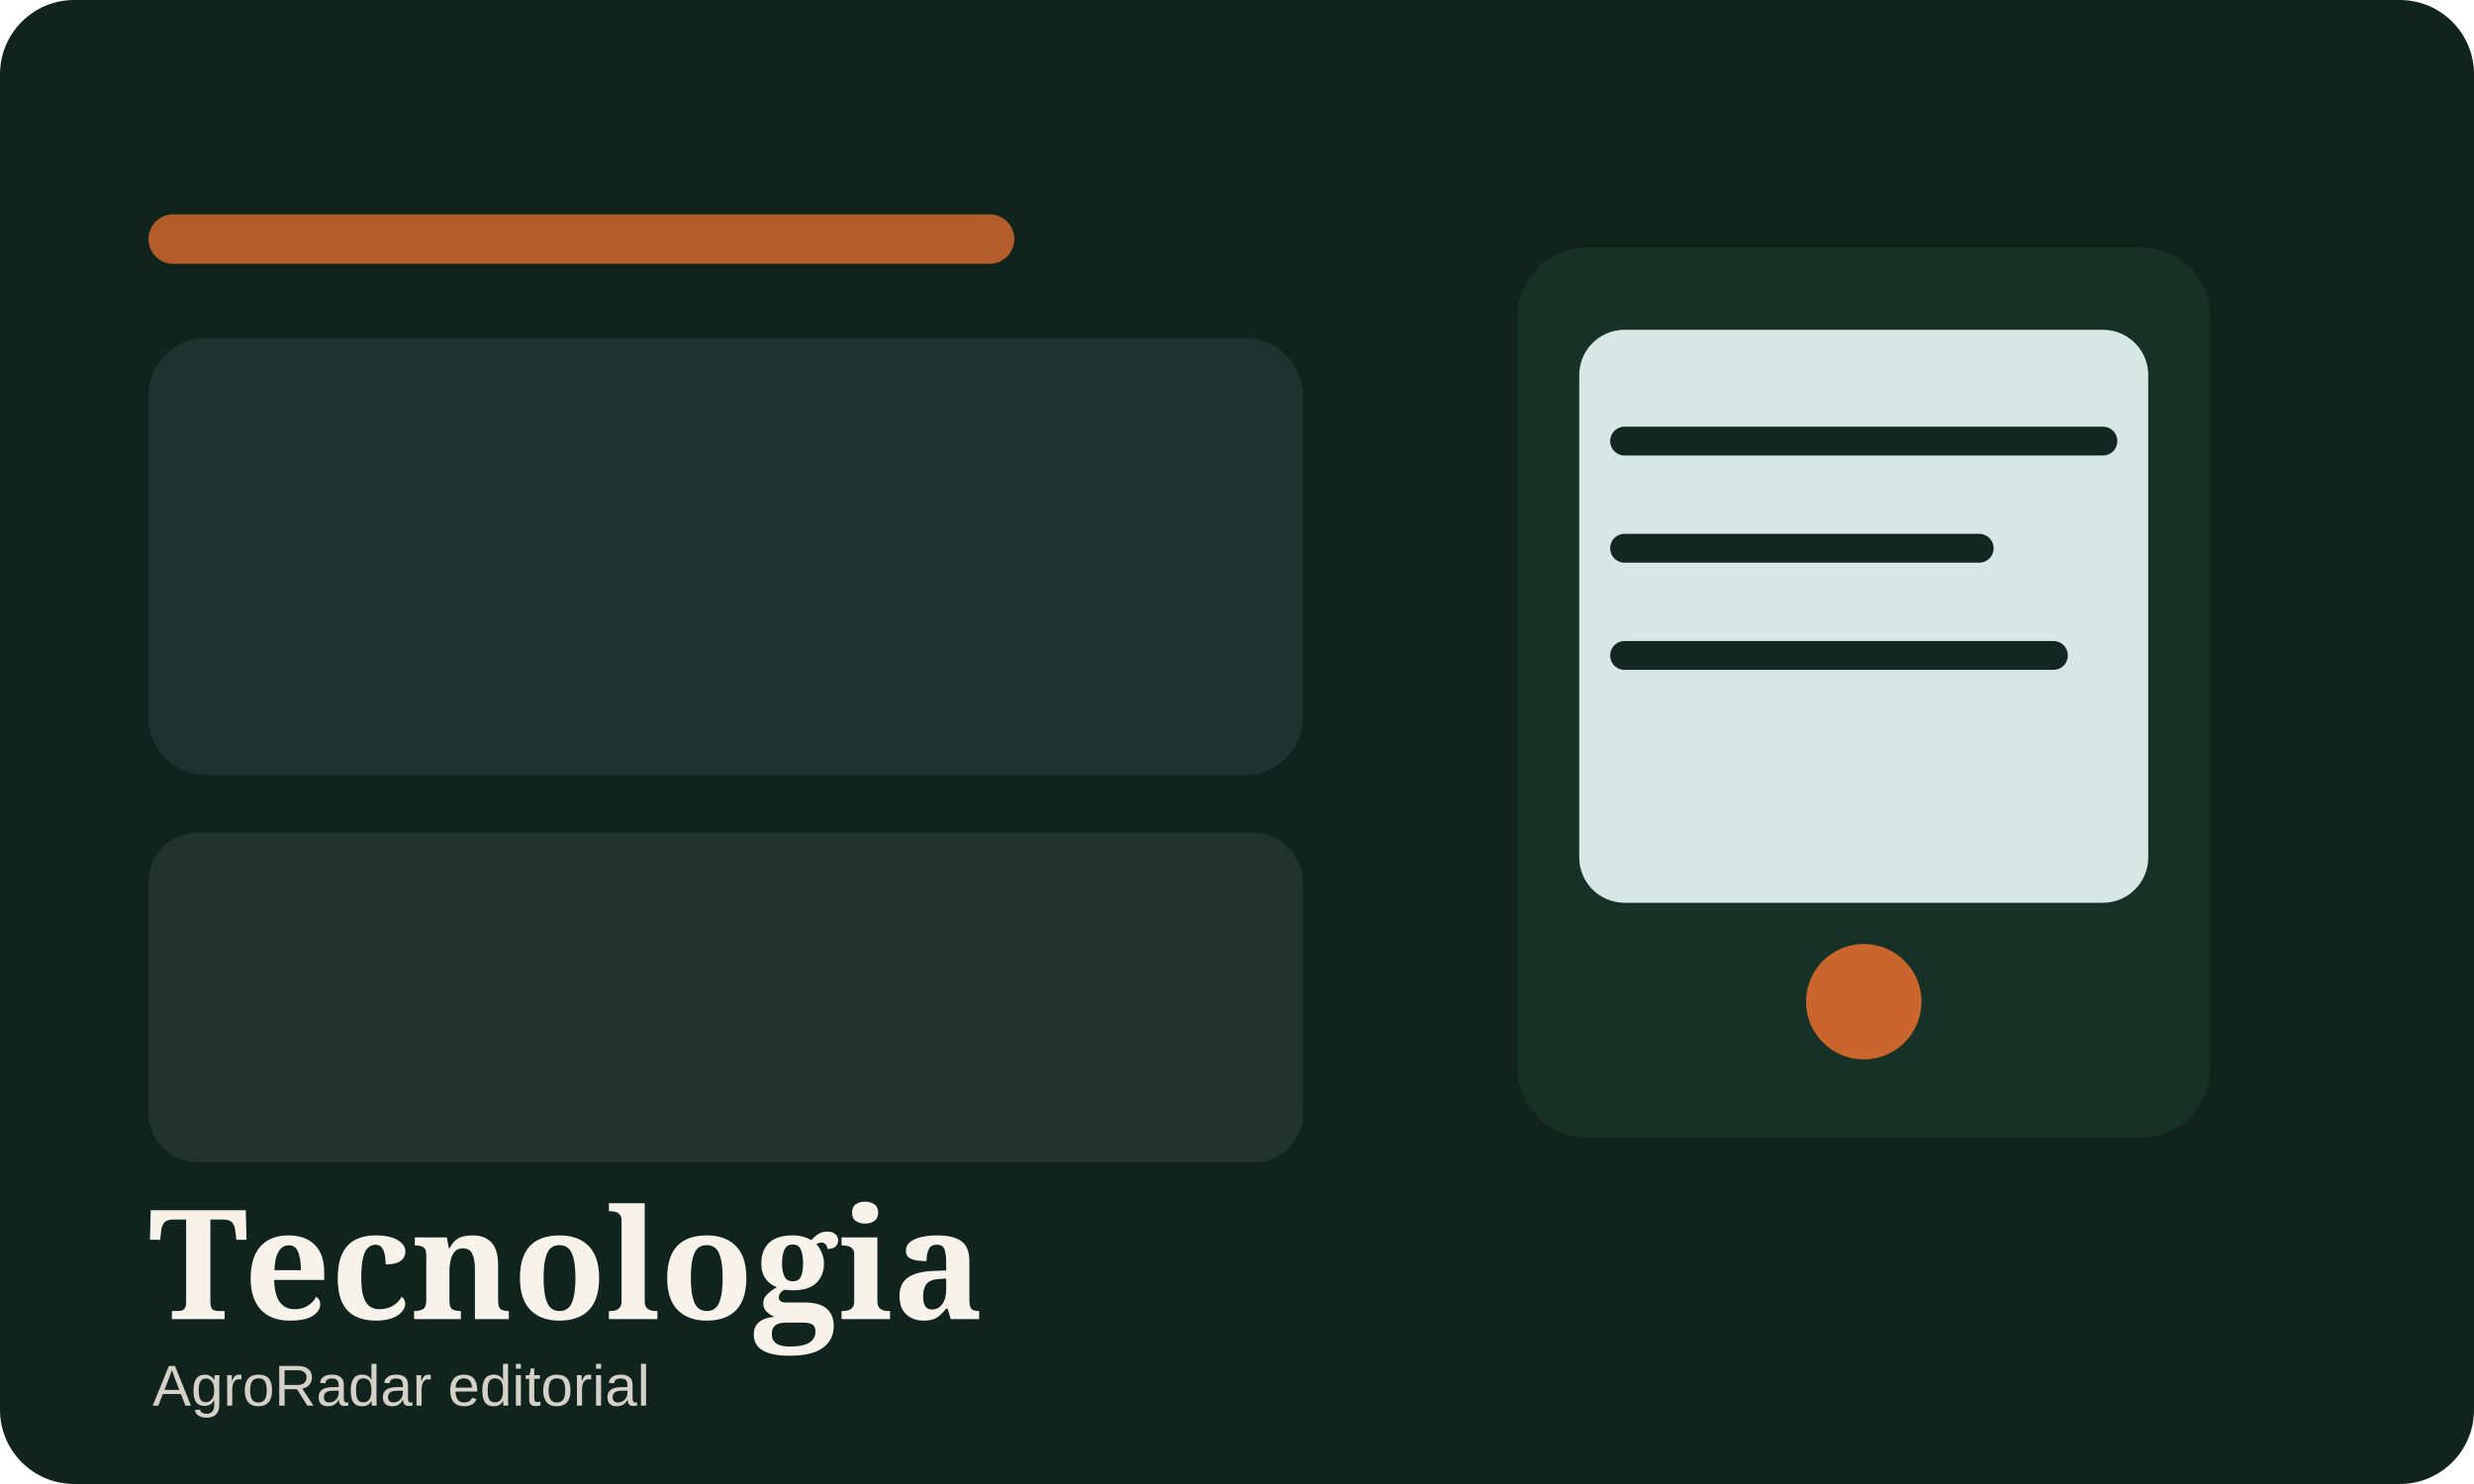
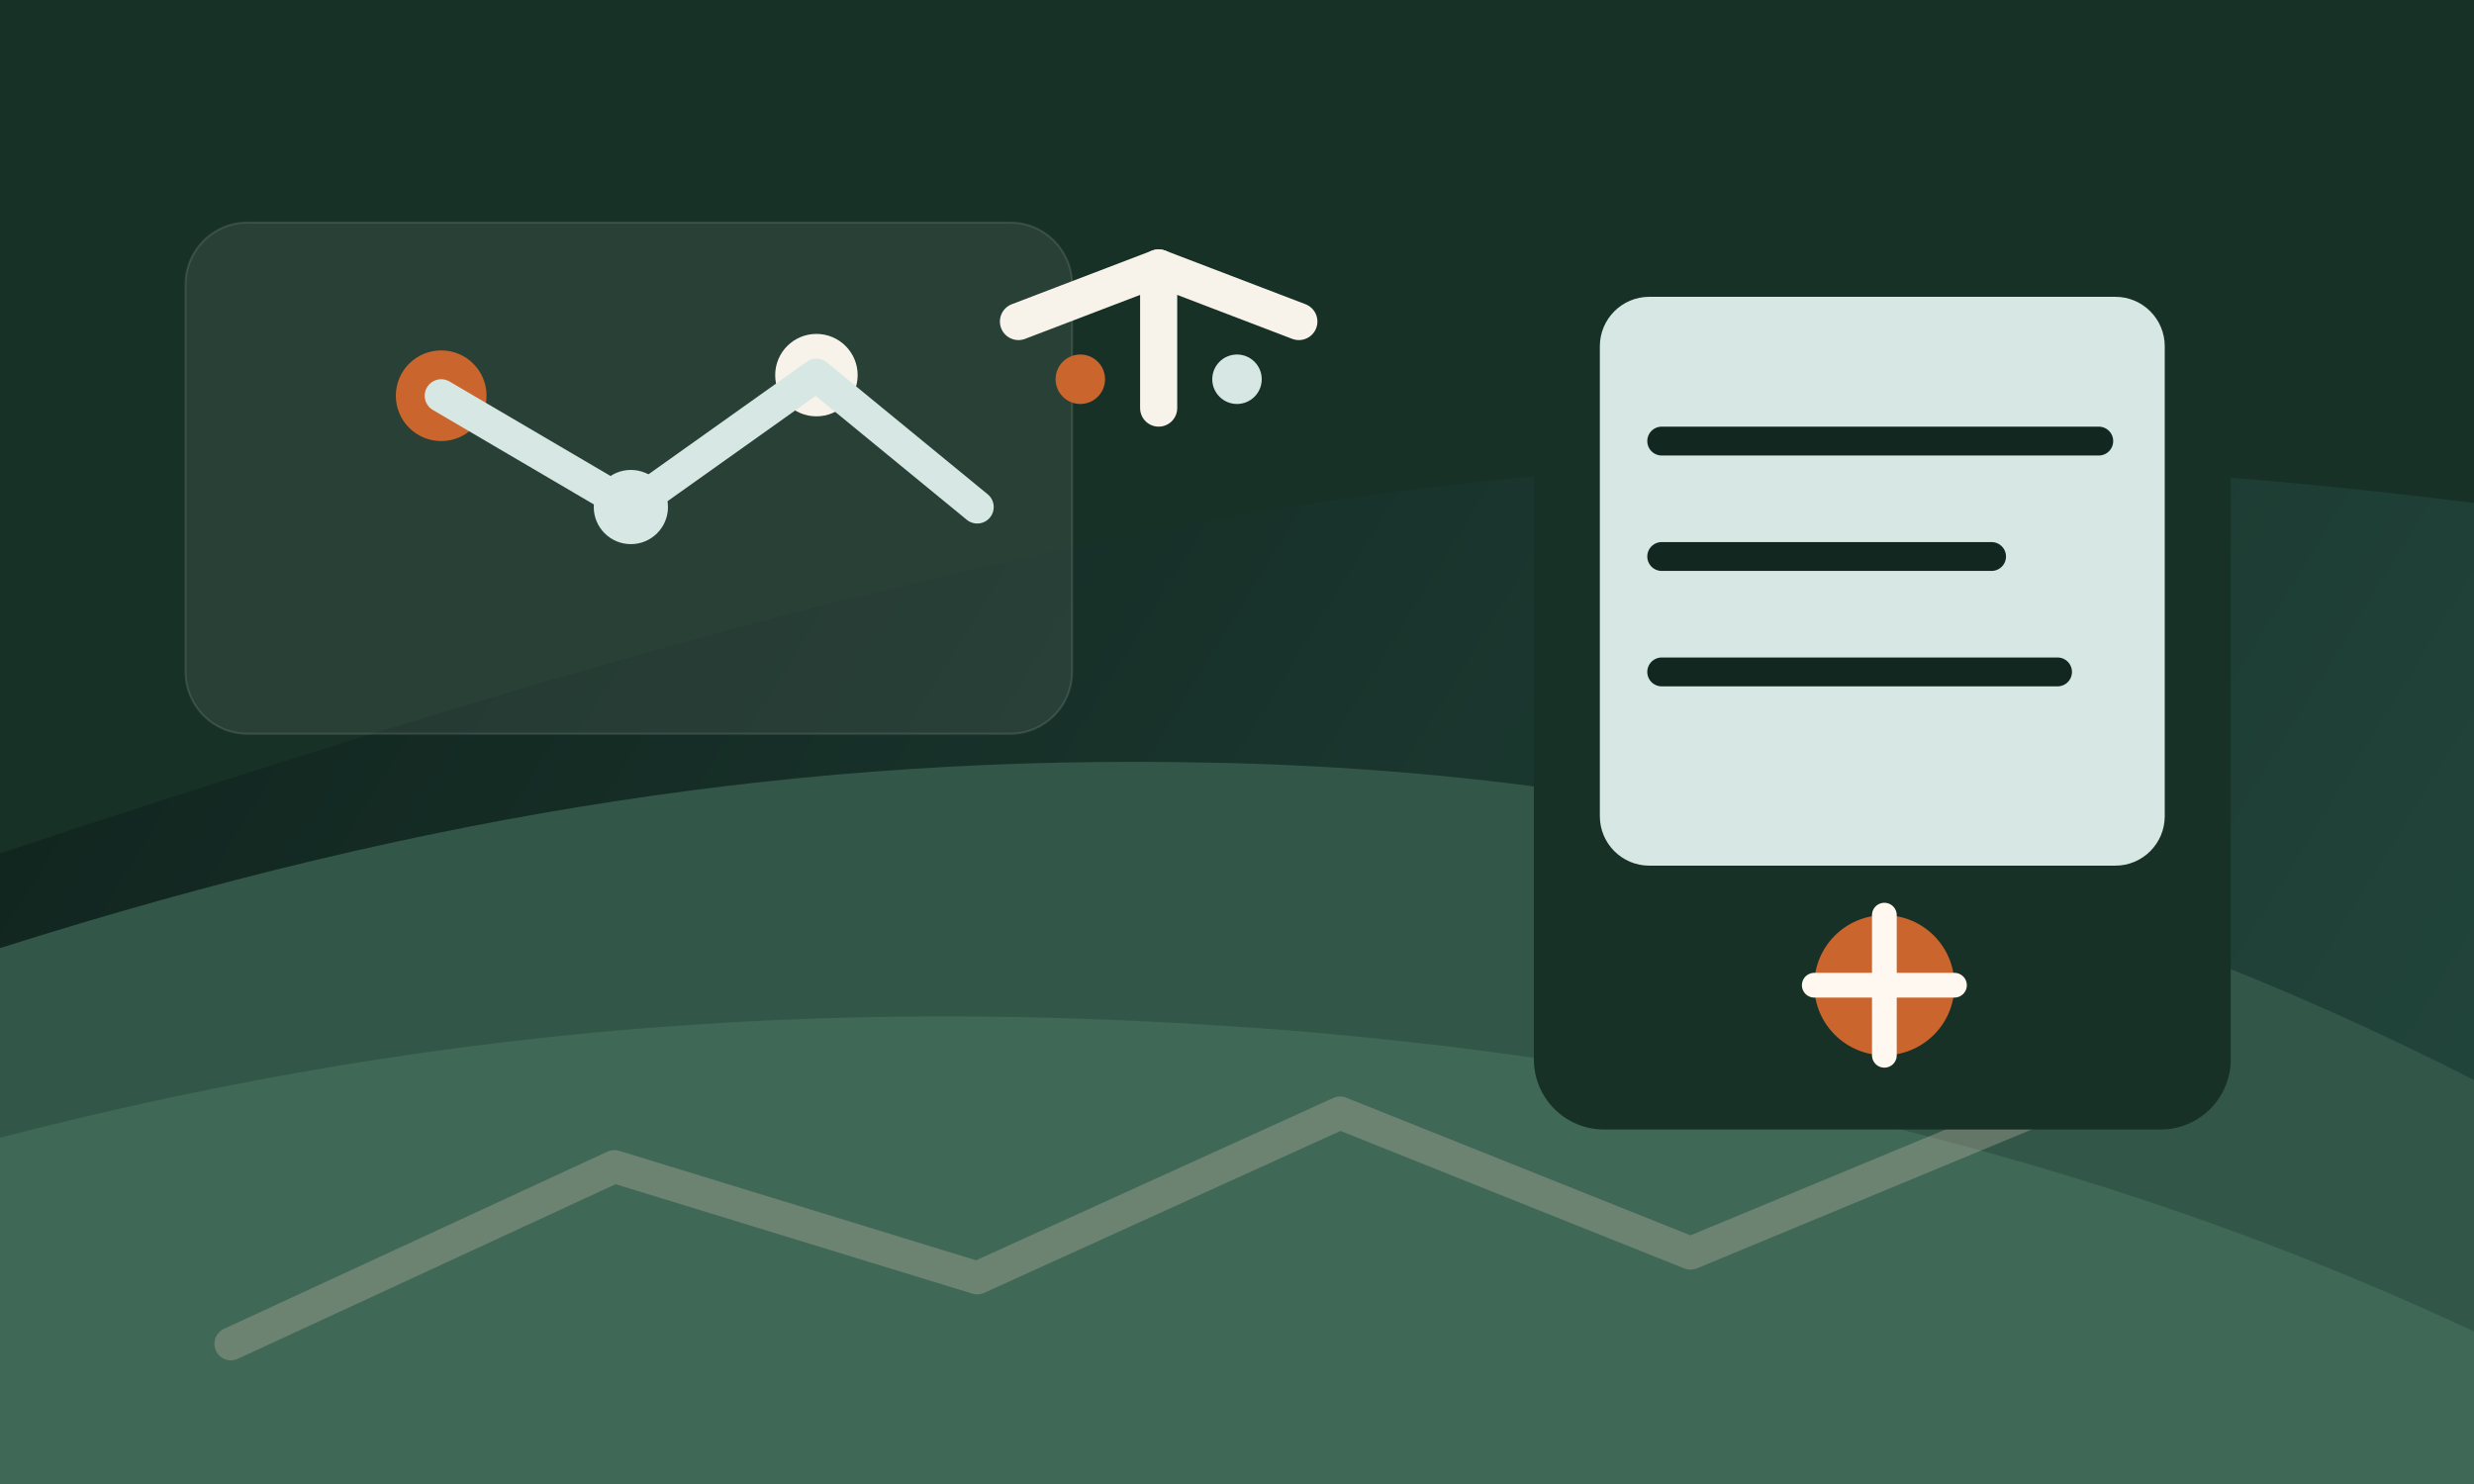
<svg xmlns="http://www.w3.org/2000/svg" width="1200" height="720" viewBox="0 0 1200 720" fill="none">
-   <rect width="1200" height="720" rx="36" fill="#10231D" />
-   <rect x="736" y="120" width="336" height="432" rx="34" fill="#173127" />
-   <rect x="766" y="160" width="276" height="278" rx="22" fill="#D7E7E3" />
-   <circle cx="904" cy="486" r="28" fill="#C9652D" />
-   <path d="M788 214H1020" stroke="#132721" stroke-width="14" stroke-linecap="round" />
-   <path d="M788 266H960" stroke="#132721" stroke-width="14" stroke-linecap="round" />
-   <path d="M788 318H996" stroke="#132721" stroke-width="14" stroke-linecap="round" />
-   <rect x="72" y="104" width="420" height="24" rx="12" fill="#C9652D" fill-opacity="0.88" />
-   <rect x="72" y="164" width="560" height="212" rx="28" fill="#D7E7E3" fill-opacity="0.08" />
-   <rect x="72" y="404" width="560" height="160" rx="24" fill="#F7F3EB" fill-opacity="0.08" />
-   <text x="72" y="640" fill="#F7F3EB" font-size="74" font-family="Georgia, serif" font-weight="700">Tecnologia</text>
-   <text x="74" y="682" fill="#D5D1C8" font-size="28" font-family="Arial, sans-serif">AgroRadar editorial</text>
+   <defs>
+     <linearGradient id="bg" x1="96" y1="60" x2="1100" y2="678" gradientUnits="userSpaceOnUse">
+       <stop stop-color="#10231D" />
+       <stop offset="1" stop-color="#21443A" />
+     </linearGradient>
+   </defs>
+   <rect width="1200" height="720" rx="36" fill="url(#bg)" />
+   <path d="M0 0H1200V244C1008 220 826 216 652 242C462 270 266 326 0 414V0Z" fill="#173127" />
+   <path d="M0 460C208 394 392 366 586 370C812 374 1016 430 1200 524V720H0V460Z" fill="#325749" />
+   <path d="M0 552C224 494 422 484 626 500C846 518 1038 570 1200 646V720H0V552Z" fill="#3F6857" />
+   <path d="M112 652L298 566L474 620L650 540L820 608L1008 530" stroke="#F1D2BF" stroke-opacity="0.26" stroke-width="16" stroke-linecap="round" stroke-linejoin="round" />
+   <rect x="90" y="108" width="430" height="248" rx="30" fill="#F7F3EB" fill-opacity="0.08" stroke="rgba(247,243,235,0.12)" />
+   <circle cx="214" cy="192" r="22" fill="#C9652D" />
+   <circle cx="306" cy="246" r="18" fill="#D7E7E3" />
+   <circle cx="396" cy="182" r="20" fill="#F7F3EB" />
+   <path d="M214 192L306 246L396 182L474 246" stroke="#D7E7E3" stroke-width="16" stroke-linecap="round" stroke-linejoin="round" />
+   <rect x="744" y="110" width="338" height="438" rx="34" fill="#173127" />
+   <rect x="776" y="144" width="274" height="276" rx="24" fill="#D7E7E3" />
+   <path d="M806 214H1018" stroke="#132721" stroke-width="14" stroke-linecap="round" />
+   <path d="M806 270H966" stroke="#132721" stroke-width="14" stroke-linecap="round" />
+   <path d="M806 326H998" stroke="#132721" stroke-width="14" stroke-linecap="round" />
+   <circle cx="914" cy="478" r="34" fill="#C9652D" />
+   <path d="M914 444V512" stroke="#FFF8F0" stroke-width="12" stroke-linecap="round" />
+   <path d="M880 478H948" stroke="#FFF8F0" stroke-width="12" stroke-linecap="round" />
+   <path d="M494 156L562 130L630 156" stroke="#F7F3EB" stroke-width="18" stroke-linecap="round" stroke-linejoin="round" />
+   <path d="M562 130V198" stroke="#F7F3EB" stroke-width="18" stroke-linecap="round" />
+   <circle cx="524" cy="184" r="12" fill="#C9652D" />
+   <circle cx="600" cy="184" r="12" fill="#D7E7E3" />
</svg>
